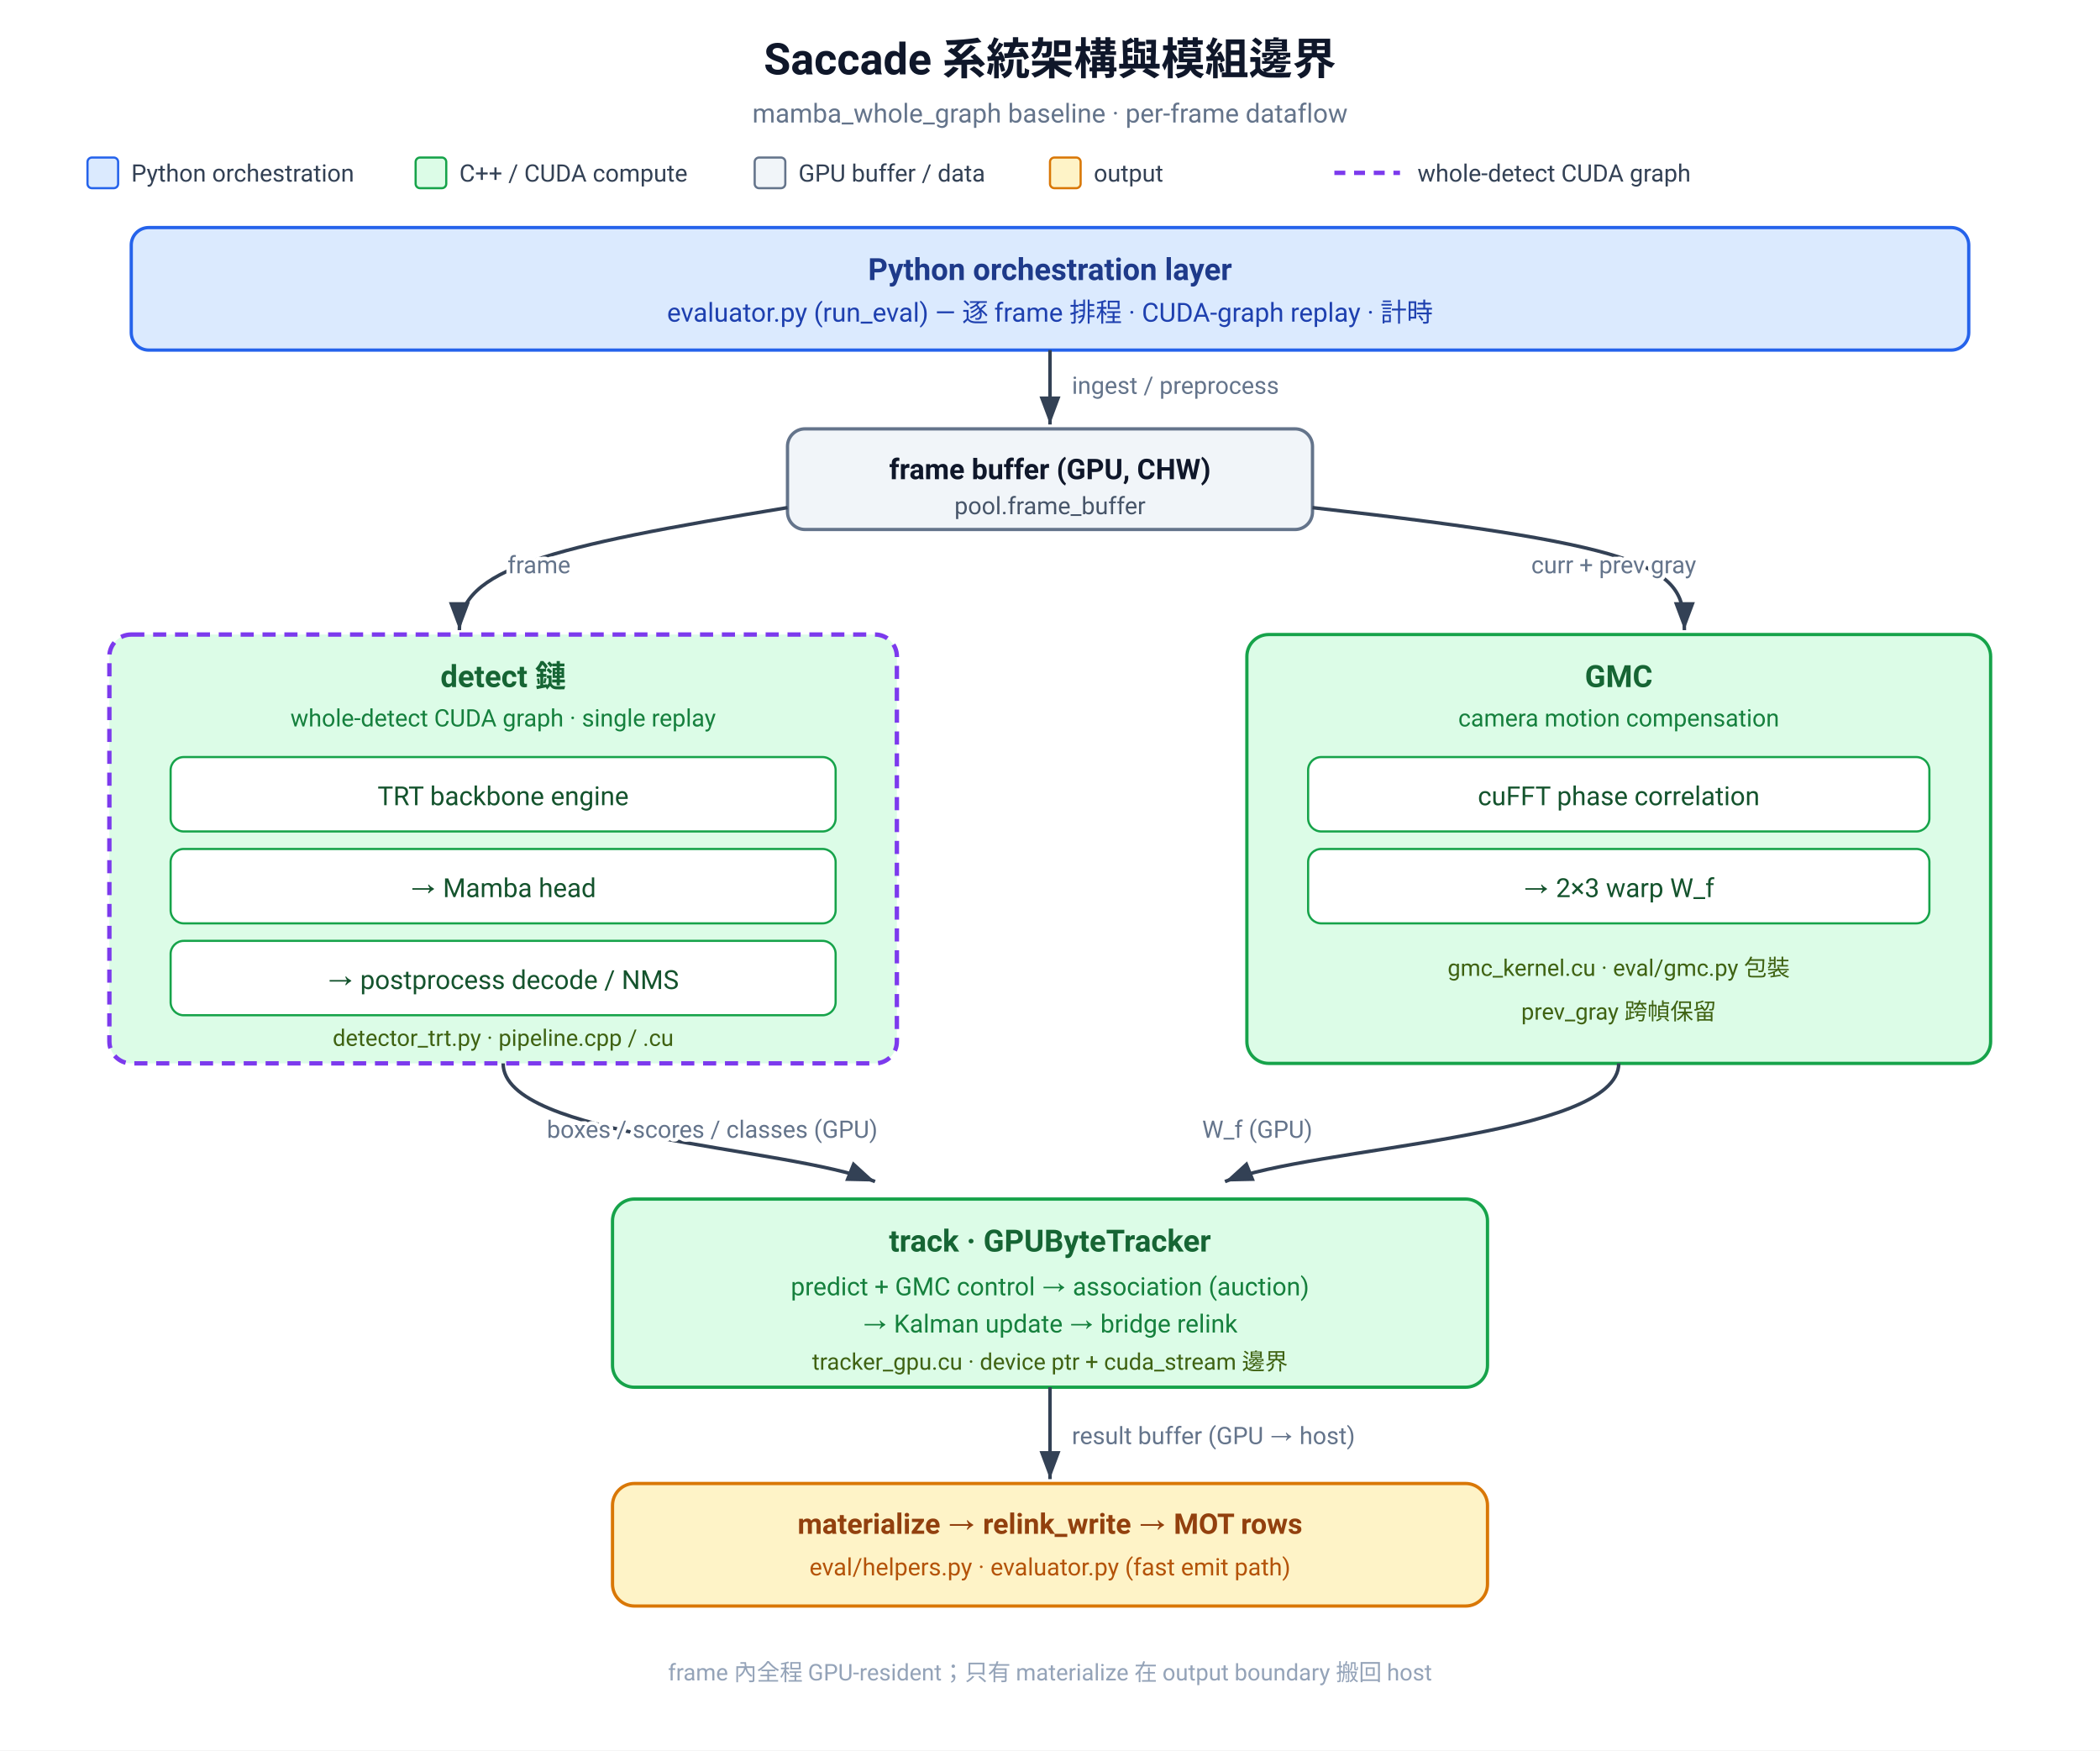
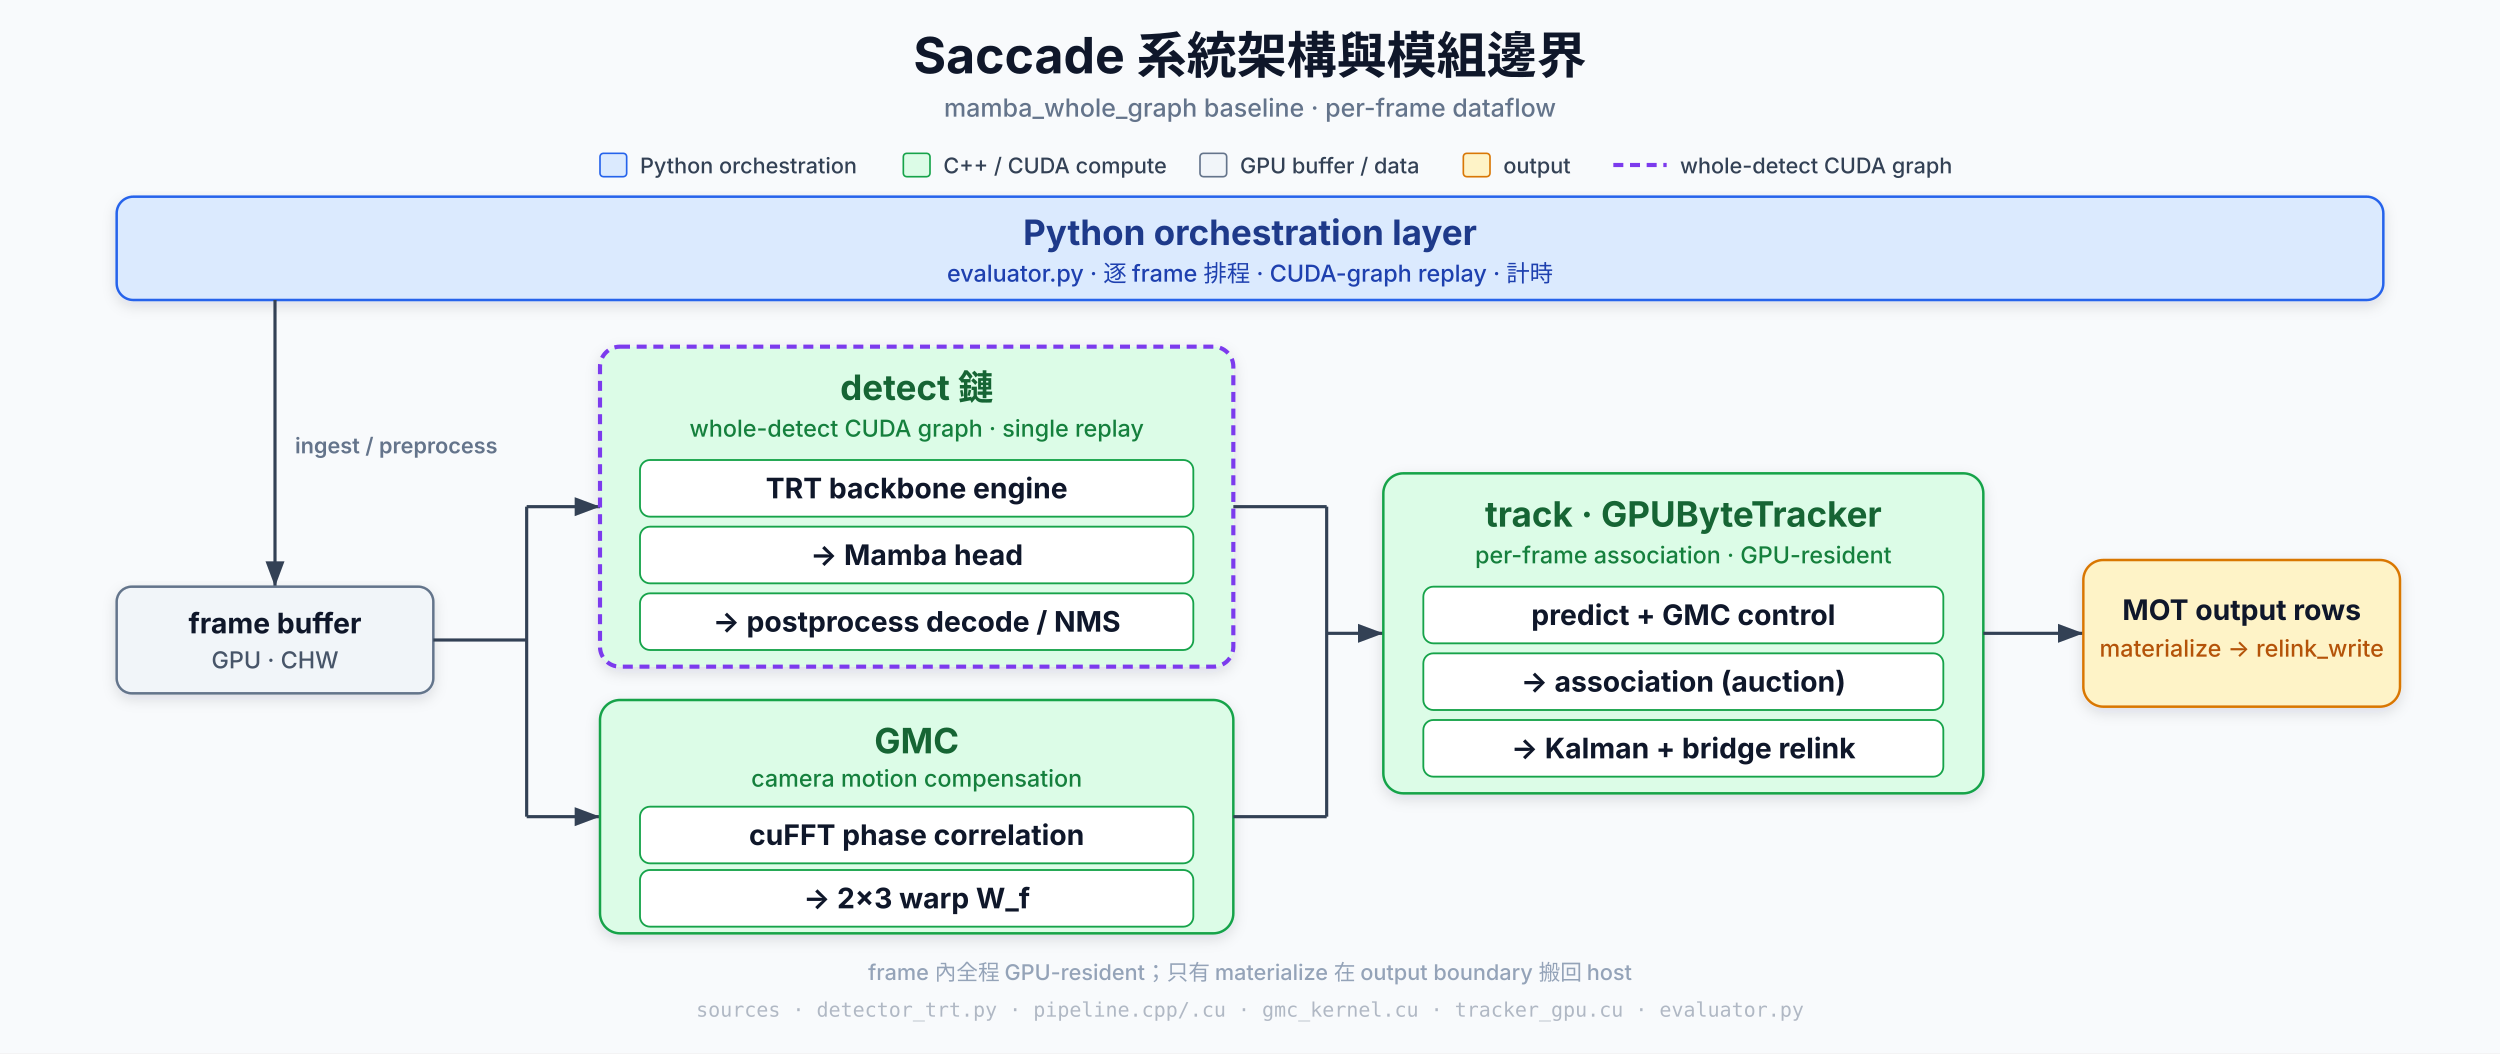
- <svg xmlns="http://www.w3.org/2000/svg" width="960" height="800" viewBox="0 0 960 800" font-family="-apple-system, Segoe UI, Roboto, Helvetica, Arial, sans-serif">
+ <svg xmlns="http://www.w3.org/2000/svg" width="1500" height="632" viewBox="0 0 1500 632" role="img" aria-labelledby="title desc">
  <defs>
    <marker id="arrow" markerWidth="10" markerHeight="10" refX="8" refY="3" orient="auto" markerUnits="strokeWidth">
      <path d="M0,0 L8,3 L0,6 Z" fill="#334155" />
    </marker>
+     <filter id="shadow" x="-10%" y="-10%" width="120%" height="130%">
+       <feDropShadow dx="0" dy="3" stdDeviation="4" flood-color="#0f172a" flood-opacity="0.12" />
+     </filter>
+     <style>
+       .title { font: 700 30px -apple-system, BlinkMacSystemFont, "Segoe UI", sans-serif; fill: #0f172a; }
+       .subtitle { font: 500 15px -apple-system, BlinkMacSystemFont, "Segoe UI", sans-serif; fill: #64748b; }
+       .hdr { font: 700 21px -apple-system, BlinkMacSystemFont, "Segoe UI", sans-serif; }
+       .main { font: 700 17px -apple-system, BlinkMacSystemFont, "Segoe UI", sans-serif; fill: #0f172a; }
+       .sub { font: 500 14px -apple-system, BlinkMacSystemFont, "Segoe UI", sans-serif; }
+       .leg { font: 500 13px -apple-system, BlinkMacSystemFont, "Segoe UI", sans-serif; fill: #334155; }
+       .foot { font: 500 13px -apple-system, BlinkMacSystemFont, "Segoe UI", sans-serif; fill: #94a3b8; }
+       .src { font: 500 12px ui-monospace, SFMono-Regular, Menlo, Consolas, monospace; fill: #b0b8c4; }
+       .edge { font: 600 13px -apple-system, BlinkMacSystemFont, "Segoe UI", sans-serif; fill: #64748b; }
+       .box { filter: url(#shadow); }
+       .arrow { stroke: #334155; stroke-width: 1.9; fill: none; marker-end: url(#arrow); }
+       .link { stroke: #334155; stroke-width: 1.9; fill: none; }
+       .inner { fill: #ffffff; stroke: #16a34a; stroke-width: 1.1; }
+     </style>
  </defs>
-   <rect x="0" y="0" width="960" height="800" fill="#ffffff" />
-   <text x="480" y="34" text-anchor="middle" font-size="20" font-weight="700" fill="#0f172a">Saccade 系統架構與模組邊界</text>
-   <text x="480" y="56" text-anchor="middle" font-size="12" fill="#64748b">mamba_whole_graph baseline · per-frame dataflow</text>
-   <g font-size="11" fill="#334155">
-     <rect x="40" y="72" width="14" height="14" rx="2" fill="#dbeafe" stroke="#2563eb" />
-     <text x="60" y="83">Python orchestration</text>
-     <rect x="190" y="72" width="14" height="14" rx="2" fill="#dcfce7" stroke="#16a34a" />
-     <text x="210" y="83">C++ / CUDA compute</text>
-     <rect x="345" y="72" width="14" height="14" rx="2" fill="#f1f5f9" stroke="#64748b" />
-     <text x="365" y="83">GPU buffer / data</text>
-     <rect x="480" y="72" width="14" height="14" rx="2" fill="#fef3c7" stroke="#d97706" />
-     <text x="500" y="83">output</text>
-     <line x1="610" y1="79" x2="640" y2="79" stroke="#7c3aed" stroke-width="2" stroke-dasharray="5,4" />
-     <text x="648" y="83">whole-detect CUDA graph</text>
+   <rect x="0" y="0" width="1500" height="632" fill="#f8fafc" />
+   <text class="title" x="750" y="44" text-anchor="middle">Saccade 系統架構與模組邊界</text>
+   <text class="subtitle" x="750" y="70" text-anchor="middle">mamba_whole_graph baseline · per-frame dataflow</text>
+   <g>
+     <rect x="360" y="92" width="16" height="14" rx="2" fill="#dbeafe" stroke="#2563eb" />
+     <text class="leg" x="384" y="104">Python orchestration</text>
+     <rect x="542" y="92" width="16" height="14" rx="2" fill="#dcfce7" stroke="#16a34a" />
+     <text class="leg" x="566" y="104">C++ / CUDA compute</text>
+     <rect x="720" y="92" width="16" height="14" rx="2" fill="#f1f5f9" stroke="#64748b" />
+     <text class="leg" x="744" y="104">GPU buffer / data</text>
+     <rect x="878" y="92" width="16" height="14" rx="2" fill="#fef3c7" stroke="#d97706" />
+     <text class="leg" x="902" y="104">output</text>
+     <line x1="968" y1="99" x2="1000" y2="99" stroke="#7c3aed" stroke-width="2.5" stroke-dasharray="6,4" />
+     <text class="leg" x="1008" y="104">whole-detect CUDA graph</text>
  </g>
-   <rect x="60" y="104" width="840" height="56" rx="8" fill="#dbeafe" stroke="#2563eb" stroke-width="1.5" />
-   <text x="480" y="128" text-anchor="middle" font-size="14" font-weight="700" fill="#1e3a8a">Python orchestration layer</text>
-   <text x="480" y="147" text-anchor="middle" font-size="12" fill="#1e40af">evaluator.py (run_eval) — 逐 frame 排程 · CUDA-graph replay · 計時</text>
-   <rect x="360" y="196" width="240" height="46" rx="8" fill="#f1f5f9" stroke="#64748b" stroke-width="1.5" />
-   <text x="480" y="219" text-anchor="middle" font-size="13" font-weight="700" fill="#0f172a">frame buffer (GPU, CHW)</text>
-   <text x="480" y="235" text-anchor="middle" font-size="11" fill="#475569">pool.frame_buffer</text>
-   <line x1="480" y1="160" x2="480" y2="194" stroke="#334155" stroke-width="1.6" marker-end="url(#arrow)" />
-   <text x="490" y="180" font-size="11" fill="#64748b" stroke="#ffffff" stroke-width="3.5" paint-order="stroke" stroke-linejoin="round">ingest / preprocess</text>
-   <path d="M360,232 C250,250 210,260 210,288" fill="none" stroke="#334155" stroke-width="1.6" marker-end="url(#arrow)" />
-   <path d="M600,232 C760,250 770,260 770,288" fill="none" stroke="#334155" stroke-width="1.6" marker-end="url(#arrow)" />
-   <text x="232" y="262" font-size="11" fill="#64748b" stroke="#ffffff" stroke-width="3.5" paint-order="stroke" stroke-linejoin="round">frame</text>
-   <text x="700" y="262" font-size="11" fill="#64748b" stroke="#ffffff" stroke-width="3.5" paint-order="stroke" stroke-linejoin="round">curr + prev gray</text>
-   <rect x="50" y="290" width="360" height="196" rx="10" fill="#dcfce7" stroke="#7c3aed" stroke-width="2" stroke-dasharray="6,4" />
-   <text x="230" y="314" text-anchor="middle" font-size="14" font-weight="700" fill="#166534">detect 鏈</text>
-   <text x="230" y="332" text-anchor="middle" font-size="11" fill="#15803d">whole-detect CUDA graph · single replay</text>
-   <rect x="78" y="346" width="304" height="34" rx="6" fill="#ffffff" stroke="#16a34a" />
-   <text x="230" y="368" text-anchor="middle" font-size="12" fill="#14532d">TRT backbone engine</text>
-   <rect x="78" y="388" width="304" height="34" rx="6" fill="#ffffff" stroke="#16a34a" />
-   <text x="230" y="410" text-anchor="middle" font-size="12" fill="#14532d">→ Mamba head</text>
-   <rect x="78" y="430" width="304" height="34" rx="6" fill="#ffffff" stroke="#16a34a" />
-   <text x="230" y="452" text-anchor="middle" font-size="12" fill="#14532d">→ postprocess decode / NMS</text>
-   <text x="230" y="478" text-anchor="middle" font-size="10.5" fill="#3f6212">detector_trt.py · pipeline.cpp / .cu</text>
-   <rect x="570" y="290" width="340" height="196" rx="10" fill="#dcfce7" stroke="#16a34a" stroke-width="1.5" />
-   <text x="740" y="314" text-anchor="middle" font-size="14" font-weight="700" fill="#166534">GMC</text>
-   <text x="740" y="332" text-anchor="middle" font-size="11" fill="#15803d">camera motion compensation</text>
-   <rect x="598" y="346" width="284" height="34" rx="6" fill="#ffffff" stroke="#16a34a" />
-   <text x="740" y="368" text-anchor="middle" font-size="12" fill="#14532d">cuFFT phase correlation</text>
-   <rect x="598" y="388" width="284" height="34" rx="6" fill="#ffffff" stroke="#16a34a" />
-   <text x="740" y="410" text-anchor="middle" font-size="12" fill="#14532d">→ 2×3 warp  W_f</text>
-   <text x="740" y="446" text-anchor="middle" font-size="10.5" fill="#3f6212">gmc_kernel.cu · eval/gmc.py 包裝</text>
-   <text x="740" y="466" text-anchor="middle" font-size="10.5" fill="#3f6212">prev_gray 跨幀保留</text>
-   <path d="M230,486 C230,520 360,524 400,540" fill="none" stroke="#334155" stroke-width="1.6" marker-end="url(#arrow)" />
-   <path d="M740,486 C740,520 600,524 560,540" fill="none" stroke="#334155" stroke-width="1.6" marker-end="url(#arrow)" />
-   <text x="250" y="520" font-size="11" fill="#64748b" stroke="#ffffff" stroke-width="3.5" paint-order="stroke" stroke-linejoin="round">boxes / scores / classes (GPU)</text>
-   <text x="600" y="520" font-size="11" fill="#64748b" text-anchor="end" stroke="#ffffff" stroke-width="3.5" paint-order="stroke" stroke-linejoin="round">W_f (GPU)</text>
-   <rect x="280" y="548" width="400" height="86" rx="10" fill="#dcfce7" stroke="#16a34a" stroke-width="1.5" />
-   <text x="480" y="572" text-anchor="middle" font-size="14" font-weight="700" fill="#166534">track · GPUByteTracker</text>
-   <text x="480" y="592" text-anchor="middle" font-size="11.5" fill="#15803d">predict + GMC control → association (auction)</text>
-   <text x="480" y="609" text-anchor="middle" font-size="11.5" fill="#15803d">→ Kalman update → bridge relink</text>
-   <text x="480" y="626" text-anchor="middle" font-size="10.5" fill="#3f6212">tracker_gpu.cu  ·  device ptr + cuda_stream 邊界</text>
-   <line x1="480" y1="634" x2="480" y2="676" stroke="#334155" stroke-width="1.6" marker-end="url(#arrow)" />
-   <text x="490" y="660" font-size="11" fill="#64748b" stroke="#ffffff" stroke-width="3.5" paint-order="stroke" stroke-linejoin="round">result buffer (GPU → host)</text>
-   <rect x="280" y="678" width="400" height="56" rx="10" fill="#fef3c7" stroke="#d97706" stroke-width="1.5" />
-   <text x="480" y="701" text-anchor="middle" font-size="13" font-weight="700" fill="#92400e">materialize → relink_write → MOT rows</text>
-   <text x="480" y="720" text-anchor="middle" font-size="11" fill="#b45309">eval/helpers.py · evaluator.py (fast emit path)</text>
-   <text x="480" y="768" text-anchor="middle" font-size="10.5" fill="#94a3b8">frame 內全程 GPU-resident；只有 materialize 在 output boundary 搬回 host</text>
+   <rect class="box" x="70" y="118" width="1360" height="62" rx="10" fill="#dbeafe" stroke="#2563eb" stroke-width="1.5" />
+   <text class="hdr" x="750" y="147" text-anchor="middle" fill="#1e3a8a">Python orchestration layer</text>
+   <text class="sub" x="750" y="169" text-anchor="middle" fill="#1e40af">evaluator.py · 逐 frame 排程 · CUDA-graph replay · 計時</text>
+   <line class="arrow" x1="165" y1="180" x2="165" y2="352" />
+   <text class="edge" x="177" y="272">ingest / preprocess</text>
+   <rect class="box" x="70" y="352" width="190" height="64" rx="9" fill="#f1f5f9" stroke="#64748b" stroke-width="1.5" />
+   <text class="main" x="165" y="380" text-anchor="middle">frame buffer</text>
+   <text class="sub" x="165" y="401" text-anchor="middle" fill="#475569">GPU · CHW</text>
+   <path class="link" d="M260,384 H316" />
+   <path class="link" d="M316,304 V490" />
+   <path class="arrow" d="M316,304 H360" />
+   <path class="arrow" d="M316,490 H360" />
+   <rect class="box" x="360" y="208" width="380" height="192" rx="12" fill="#dcfce7" stroke="#7c3aed" stroke-width="2.5" stroke-dasharray="6,4" />
+   <text class="hdr" x="550" y="240" text-anchor="middle" fill="#166534">detect 鏈</text>
+   <text class="sub" x="550" y="262" text-anchor="middle" fill="#15803d">whole-detect CUDA graph · single replay</text>
+   <rect class="inner" x="384" y="276" width="332" height="34" rx="6" />
+   <text class="main" x="550" y="299" text-anchor="middle" fill="#14532d">TRT backbone engine</text>
+   <rect class="inner" x="384" y="316" width="332" height="34" rx="6" />
+   <text class="main" x="550" y="339" text-anchor="middle" fill="#14532d">→ Mamba head</text>
+   <rect class="inner" x="384" y="356" width="332" height="34" rx="6" />
+   <text class="main" x="550" y="379" text-anchor="middle" fill="#14532d">→ postprocess decode / NMS</text>
+   <rect class="box" x="360" y="420" width="380" height="140" rx="12" fill="#dcfce7" stroke="#16a34a" stroke-width="1.5" />
+   <text class="hdr" x="550" y="452" text-anchor="middle" fill="#166534">GMC</text>
+   <text class="sub" x="550" y="472" text-anchor="middle" fill="#15803d">camera motion compensation</text>
+   <rect class="inner" x="384" y="484" width="332" height="34" rx="6" />
+   <text class="main" x="550" y="507" text-anchor="middle" fill="#14532d">cuFFT phase correlation</text>
+   <rect class="inner" x="384" y="522" width="332" height="34" rx="6" />
+   <text class="main" x="550" y="545" text-anchor="middle" fill="#14532d">→ 2×3 warp  W_f</text>
+   <path class="link" d="M740,304 H796" />
+   <path class="link" d="M740,490 H796" />
+   <path class="link" d="M796,304 V490" />
+   <path class="arrow" d="M796,380 H830" />
+   <rect class="box" x="830" y="284" width="360" height="192" rx="12" fill="#dcfce7" stroke="#16a34a" stroke-width="1.5" />
+   <text class="hdr" x="1010" y="316" text-anchor="middle" fill="#166534">track · GPUByteTracker</text>
+   <text class="sub" x="1010" y="338" text-anchor="middle" fill="#15803d">per-frame association · GPU-resident</text>
+   <rect class="inner" x="854" y="352" width="312" height="34" rx="6" />
+   <text class="main" x="1010" y="375" text-anchor="middle" fill="#14532d">predict + GMC control</text>
+   <rect class="inner" x="854" y="392" width="312" height="34" rx="6" />
+   <text class="main" x="1010" y="415" text-anchor="middle" fill="#14532d">→ association (auction)</text>
+   <rect class="inner" x="854" y="432" width="312" height="34" rx="6" />
+   <text class="main" x="1010" y="455" text-anchor="middle" fill="#14532d">→ Kalman + bridge relink</text>
+   <line class="arrow" x1="1190" y1="380" x2="1250" y2="380" />
+   <rect class="box" x="1250" y="336" width="190" height="88" rx="12" fill="#fef3c7" stroke="#d97706" stroke-width="1.5" />
+   <text class="main" x="1345" y="372" text-anchor="middle" fill="#92400e">MOT output rows</text>
+   <text class="sub" x="1345" y="394" text-anchor="middle" fill="#b45309">materialize → relink_write</text>
+   <text class="foot" x="750" y="588" text-anchor="middle">frame 內全程 GPU-resident；只有 materialize 在 output boundary 搬回 host</text>
+   <text class="src" x="750" y="610" text-anchor="middle">sources · detector_trt.py · pipeline.cpp/.cu · gmc_kernel.cu · tracker_gpu.cu · evaluator.py</text>
</svg>
